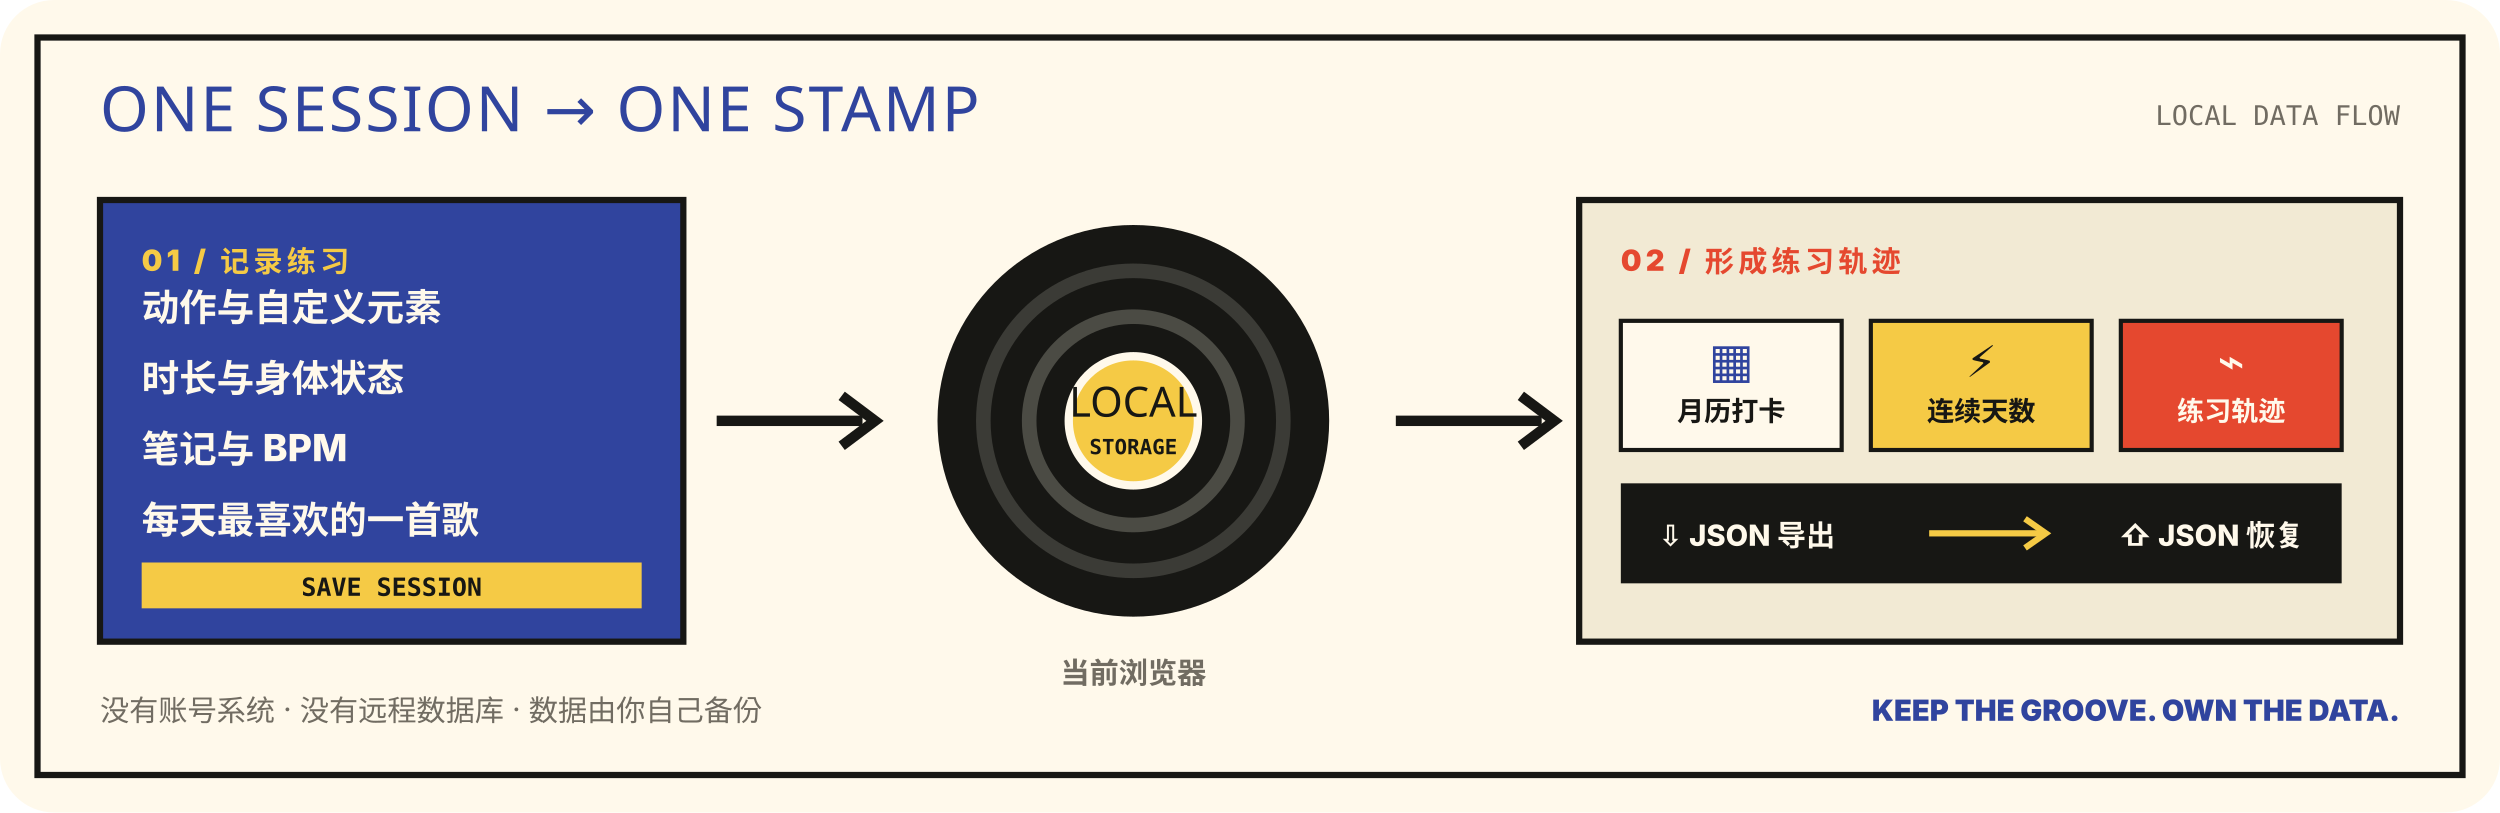
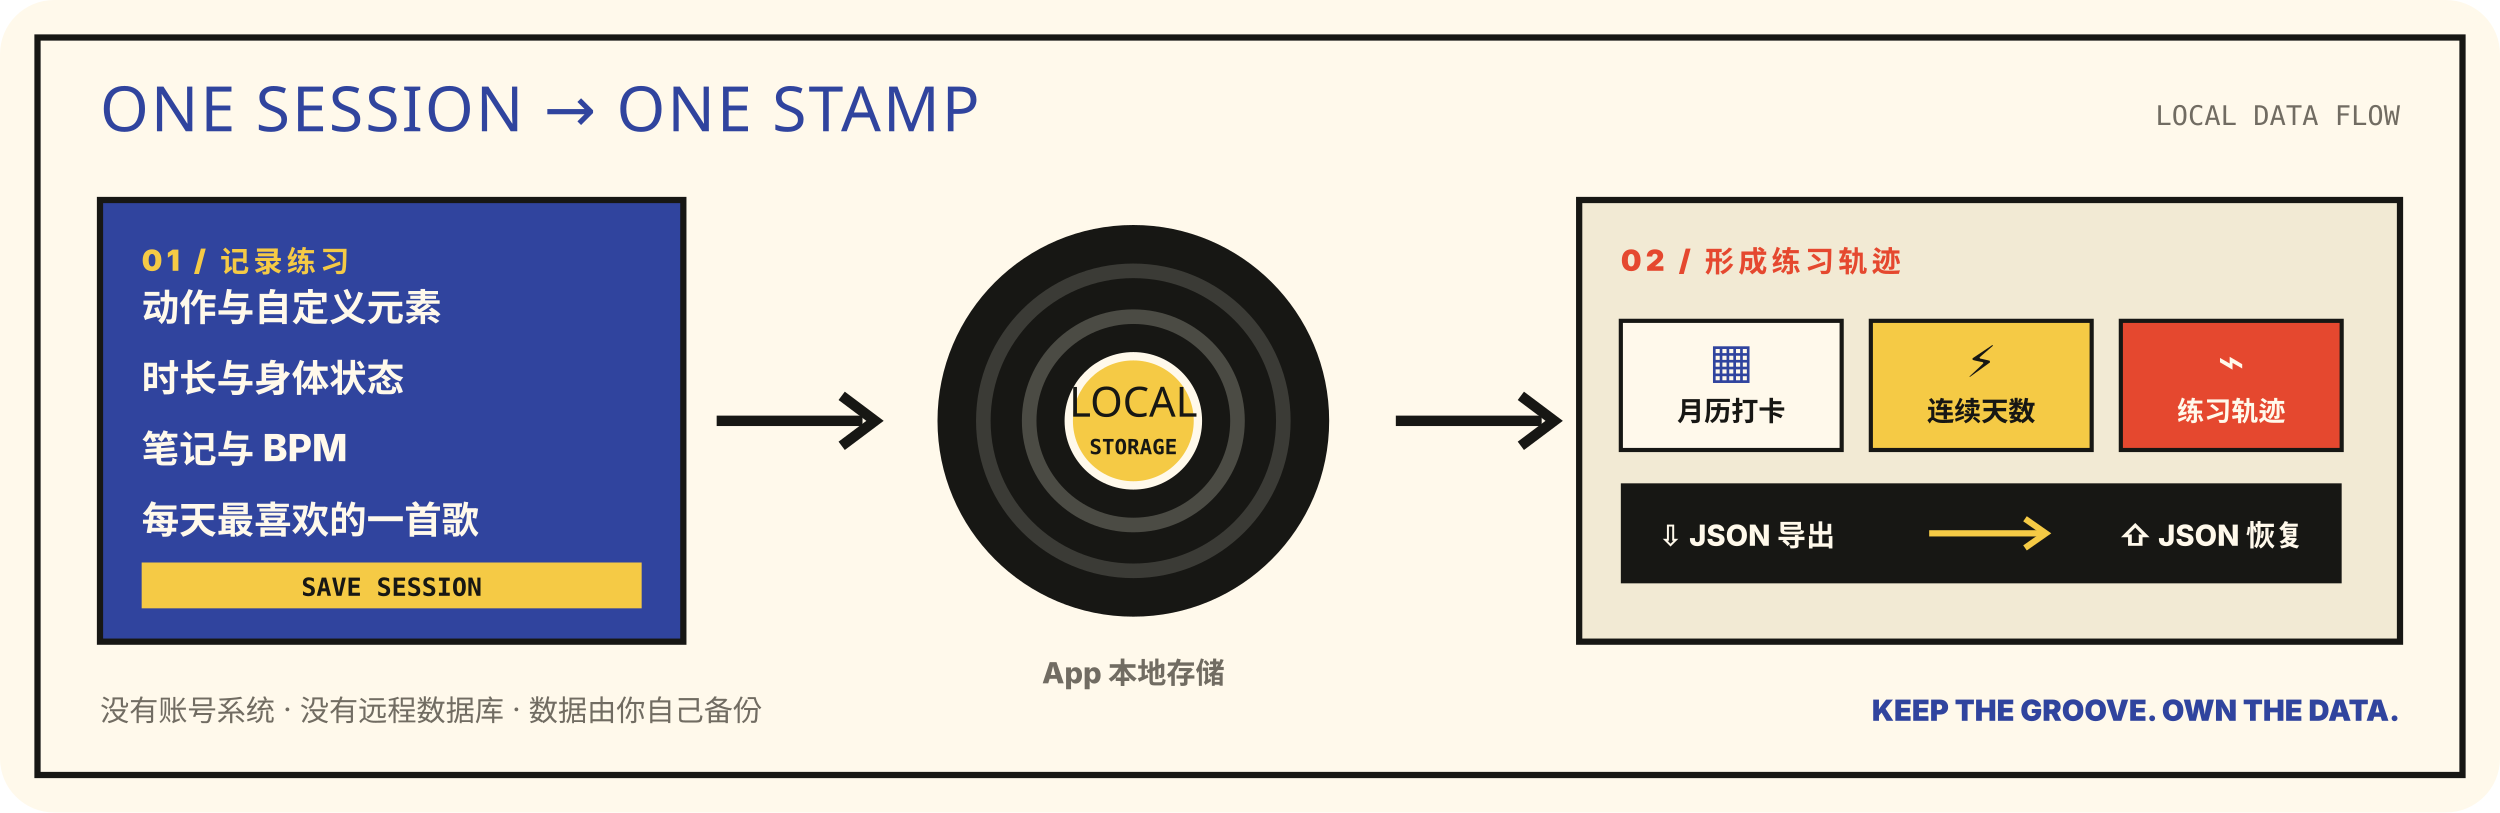
<svg xmlns="http://www.w3.org/2000/svg" width="1200" height="390" viewBox="0 0 1200 390" role="img" aria-labelledby="title desc">
  <rect width="1200" height="390" rx="26" fill="#FFF9EB" />
  <rect x="18" y="18" width="1164" height="354" fill="none" stroke="#171714" stroke-width="3" />
  <g font-family="-apple-system, BlinkMacSystemFont, 'Segoe UI', 'PingFang SC', sans-serif">
    <text x="48" y="63" fill="#30449E" font-family="Impact, 'Arial Black', sans-serif" font-size="30" letter-spacing="1">ONE SESSION → ONE STAMP</text>
    <text x="1152" y="60" text-anchor="end" fill="#716C62" font-family="ui-monospace, SFMono-Regular, Menlo, monospace" font-size="13">LOCAL DATA FLOW</text>
    <g transform="translate(48 96)">
      <rect width="280" height="212" fill="#30449E" stroke="#171714" stroke-width="3" />
      <text x="20" y="34" fill="#F5CA45" font-size="14" font-weight="900" letter-spacing="2">01 / 记录练习</text>
      <g transform="translate(20 58)" fill="#FFF9EB" font-size="18" font-weight="800">
        <text y="0">动作与自定义元素</text>
        <text y="34">时长与身体状态</text>
        <text y="68">笔记与 BPM</text>
        <text y="102">每天最喜欢的一首歌</text>
      </g>
      <rect x="20" y="174" width="240" height="22" fill="#F5CA45" />
      <text x="140" y="190" text-anchor="middle" fill="#171714" font-family="ui-monospace, SFMono-Regular, Menlo, monospace" font-size="12" font-weight="900">SAVE SESSION</text>
    </g>
    <path d="M344 202 H414" fill="none" stroke="#171714" stroke-width="5" />
    <path d="M404 190 L420 202 L404 214" fill="none" stroke="#171714" stroke-width="5" />
    <g transform="translate(432 108)">
      <circle cx="112" cy="94" r="94" fill="#171714" />
      <circle cx="112" cy="94" r="72" fill="none" stroke="#3B3B36" stroke-width="7" />
      <circle cx="112" cy="94" r="50" fill="none" stroke="#4B4B44" stroke-width="7" />
      <circle cx="112" cy="94" r="31" fill="#F5CA45" stroke="#FFF9EB" stroke-width="4" />
      <text x="112" y="92" text-anchor="middle" fill="#171714" font-family="Impact, 'Arial Black', sans-serif" font-size="20">LOCAL</text>
      <text x="112" y="110" text-anchor="middle" fill="#171714" font-family="ui-monospace, SFMono-Regular, Menlo, monospace" font-size="10" font-weight="900">STORAGE</text>
-       <text x="112" y="220" text-anchor="middle" fill="#716C62" font-size="14" font-weight="800">当前浏览器</text>
+       <text x="112" y="220" text-anchor="middle" fill="#716C62" font-size="14" font-weight="800">App 本地存储</text>
    </g>
    <path d="M670 202 H740" fill="none" stroke="#171714" stroke-width="5" />
    <path d="M730 190 L746 202 L730 214" fill="none" stroke="#171714" stroke-width="5" />
    <g transform="translate(758 96)">
      <rect width="394" height="212" fill="#F2EAD4" stroke="#171714" stroke-width="3" />
      <text x="20" y="34" fill="#E5482F" font-size="14" font-weight="900" letter-spacing="2">02 / 形成练习轨迹</text>
      <g transform="translate(20 58)">
        <rect width="106" height="62" fill="#FFF9EB" stroke="#171714" stroke-width="2" />
        <text x="53" y="27" text-anchor="middle" fill="#30449E" font-size="23">▦</text>
        <text x="53" y="48" text-anchor="middle" fill="#171714" font-size="13" font-weight="900">月历打卡</text>
        <rect x="120" width="106" height="62" fill="#F5CA45" stroke="#171714" stroke-width="2" />
        <text x="173" y="27" text-anchor="middle" fill="#171714" font-size="21">⚡</text>
        <text x="173" y="48" text-anchor="middle" fill="#171714" font-size="13" font-weight="900">连续天数</text>
        <rect x="240" width="106" height="62" fill="#E5482F" stroke="#171714" stroke-width="2" />
        <text x="293" y="27" text-anchor="middle" fill="#FFF9EB" font-size="22">⌁</text>
        <text x="293" y="48" text-anchor="middle" fill="#FFF9EB" font-size="13" font-weight="900">练习轨迹</text>
      </g>
      <g transform="translate(20 136)">
        <rect width="346" height="48" fill="#171714" />
        <text x="18" y="30" fill="#FFF9EB" font-size="14" font-weight="800">⇩ JSON 导出</text>
        <path d="M148 24 H202" stroke="#F5CA45" stroke-width="3" />
        <path d="M194 17 L204 24 L194 31" fill="none" stroke="#F5CA45" stroke-width="3" />
        <text x="328" y="30" text-anchor="end" fill="#FFF9EB" font-size="14" font-weight="800">⇧ JSON 恢复</text>
      </g>
    </g>
    <text x="48" y="346" fill="#716C62" font-size="14">没有账号系统 · 没有远程数据库 · 数据由你自己备份</text>
    <text x="1152" y="346" text-anchor="end" fill="#30449E" font-size="14" font-weight="900">KEEP THE GROOVE. OWN THE DATA.</text>
  </g>
</svg>
